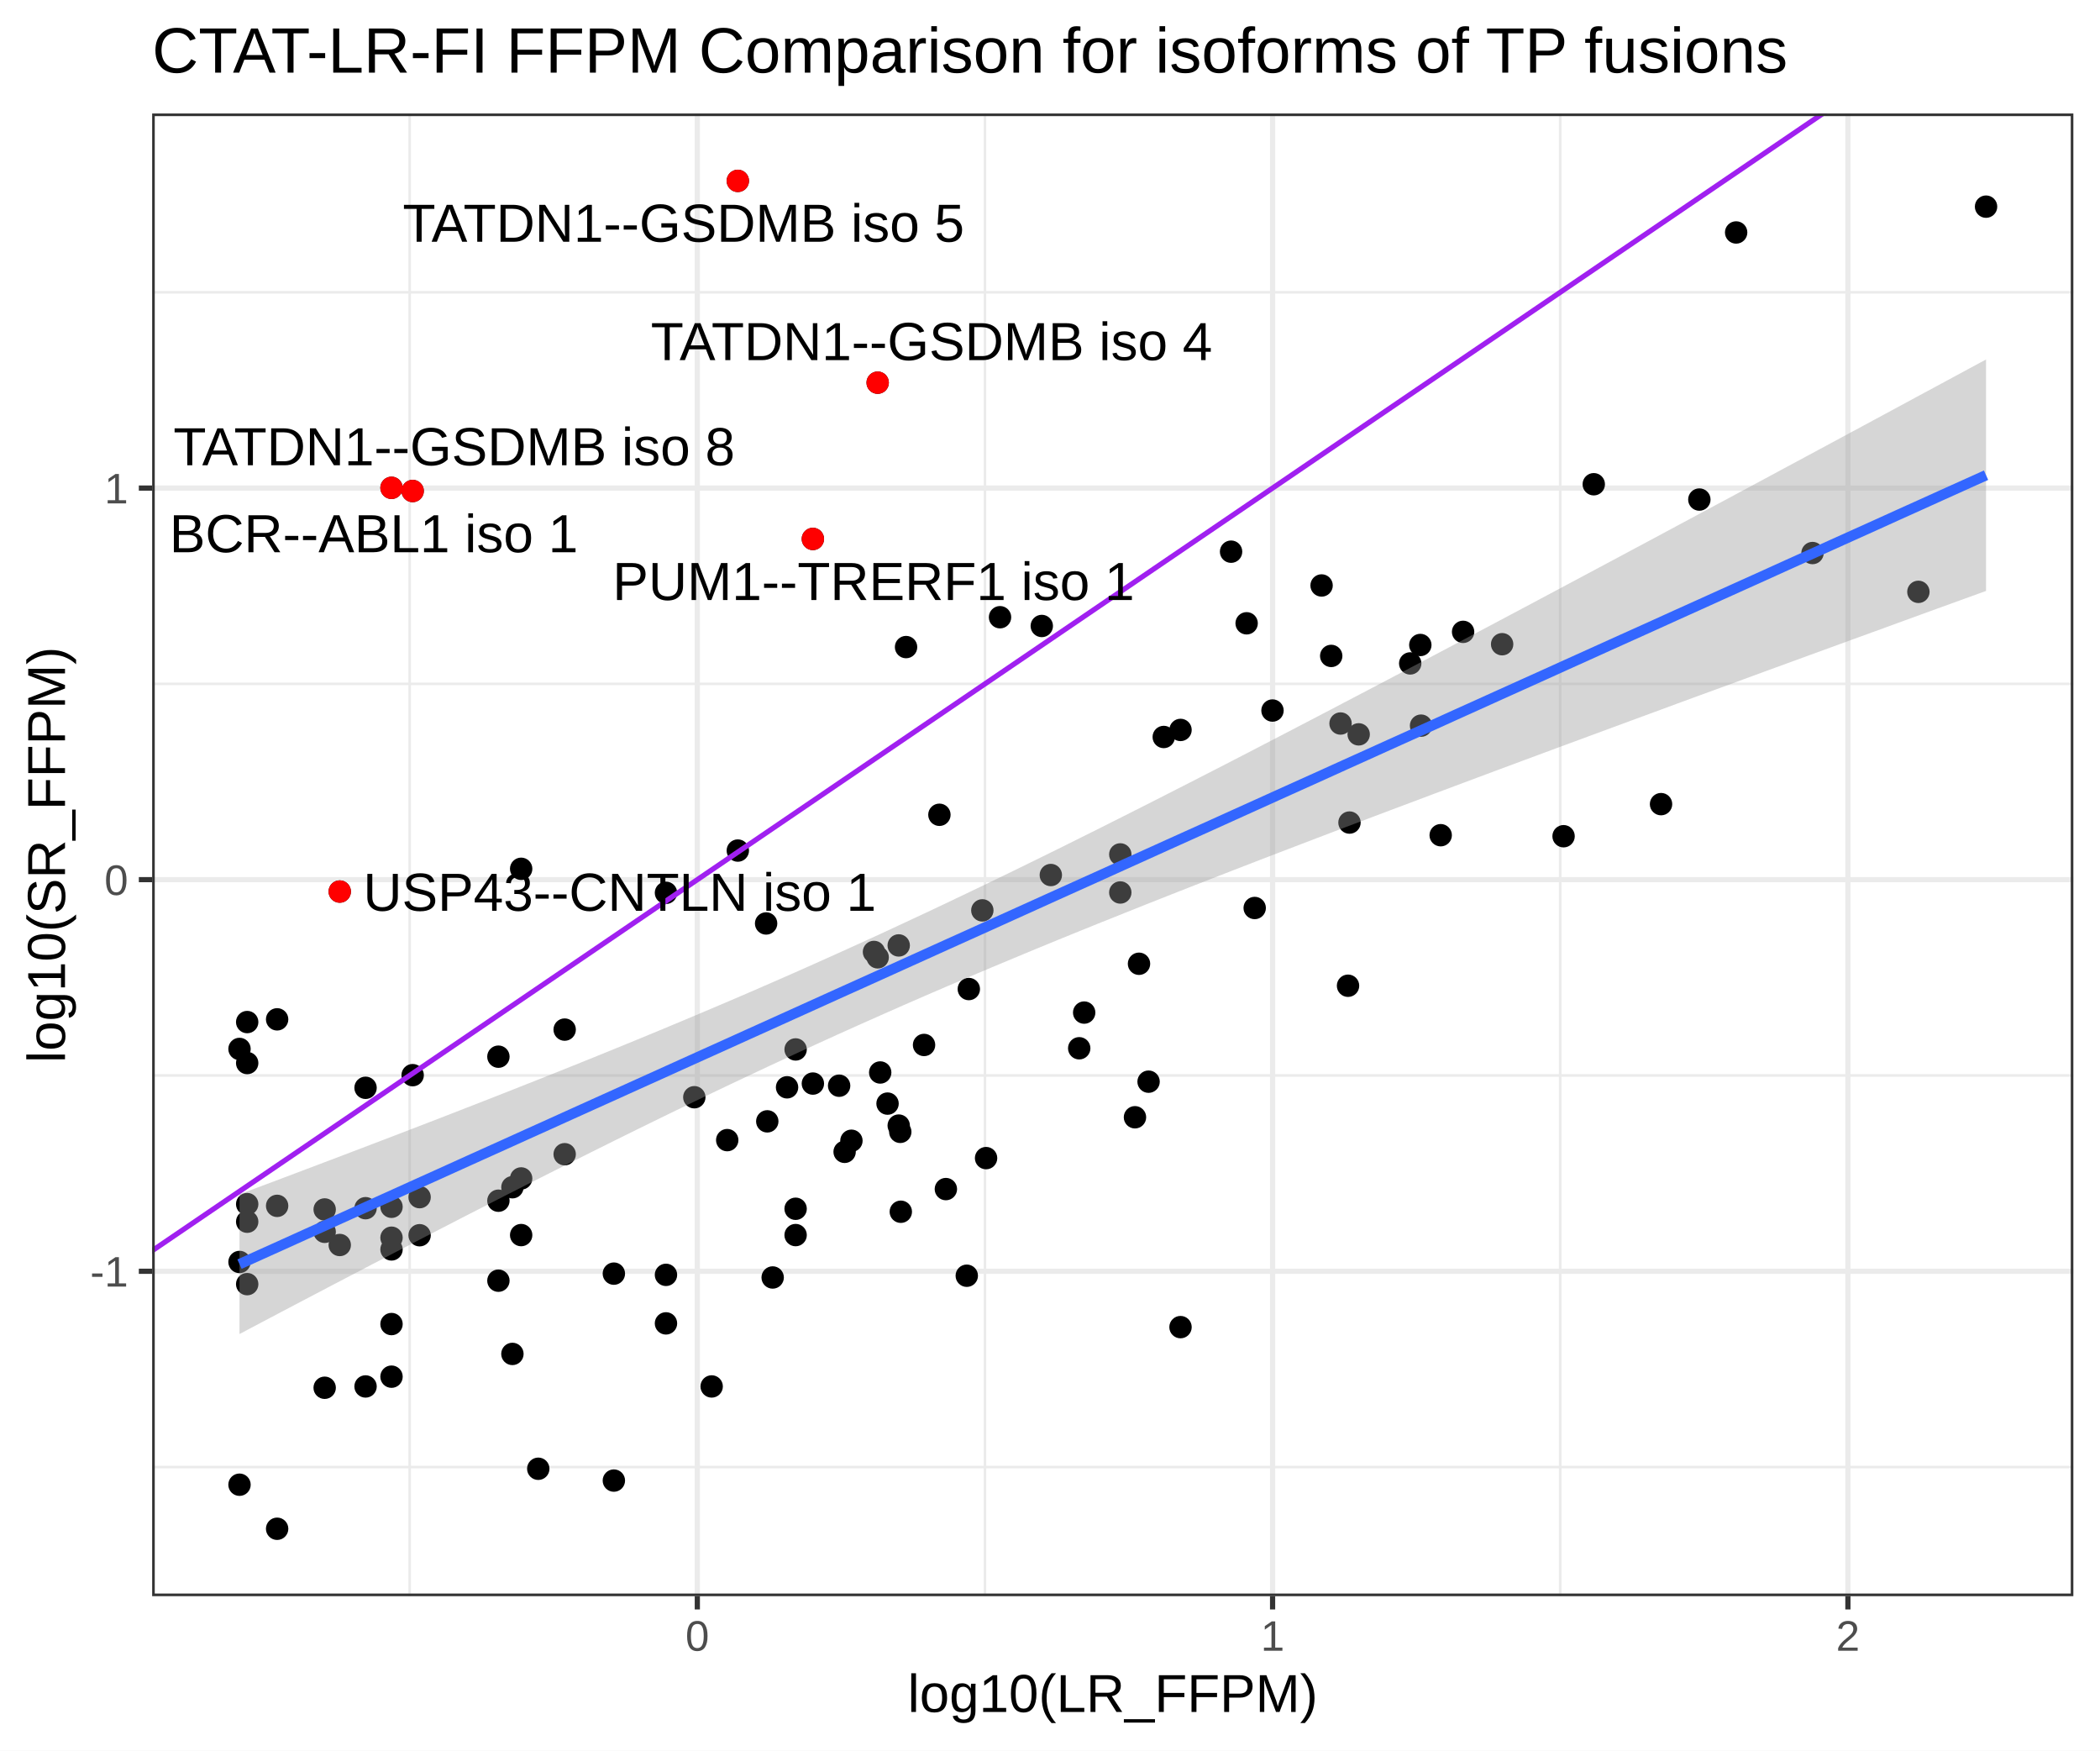
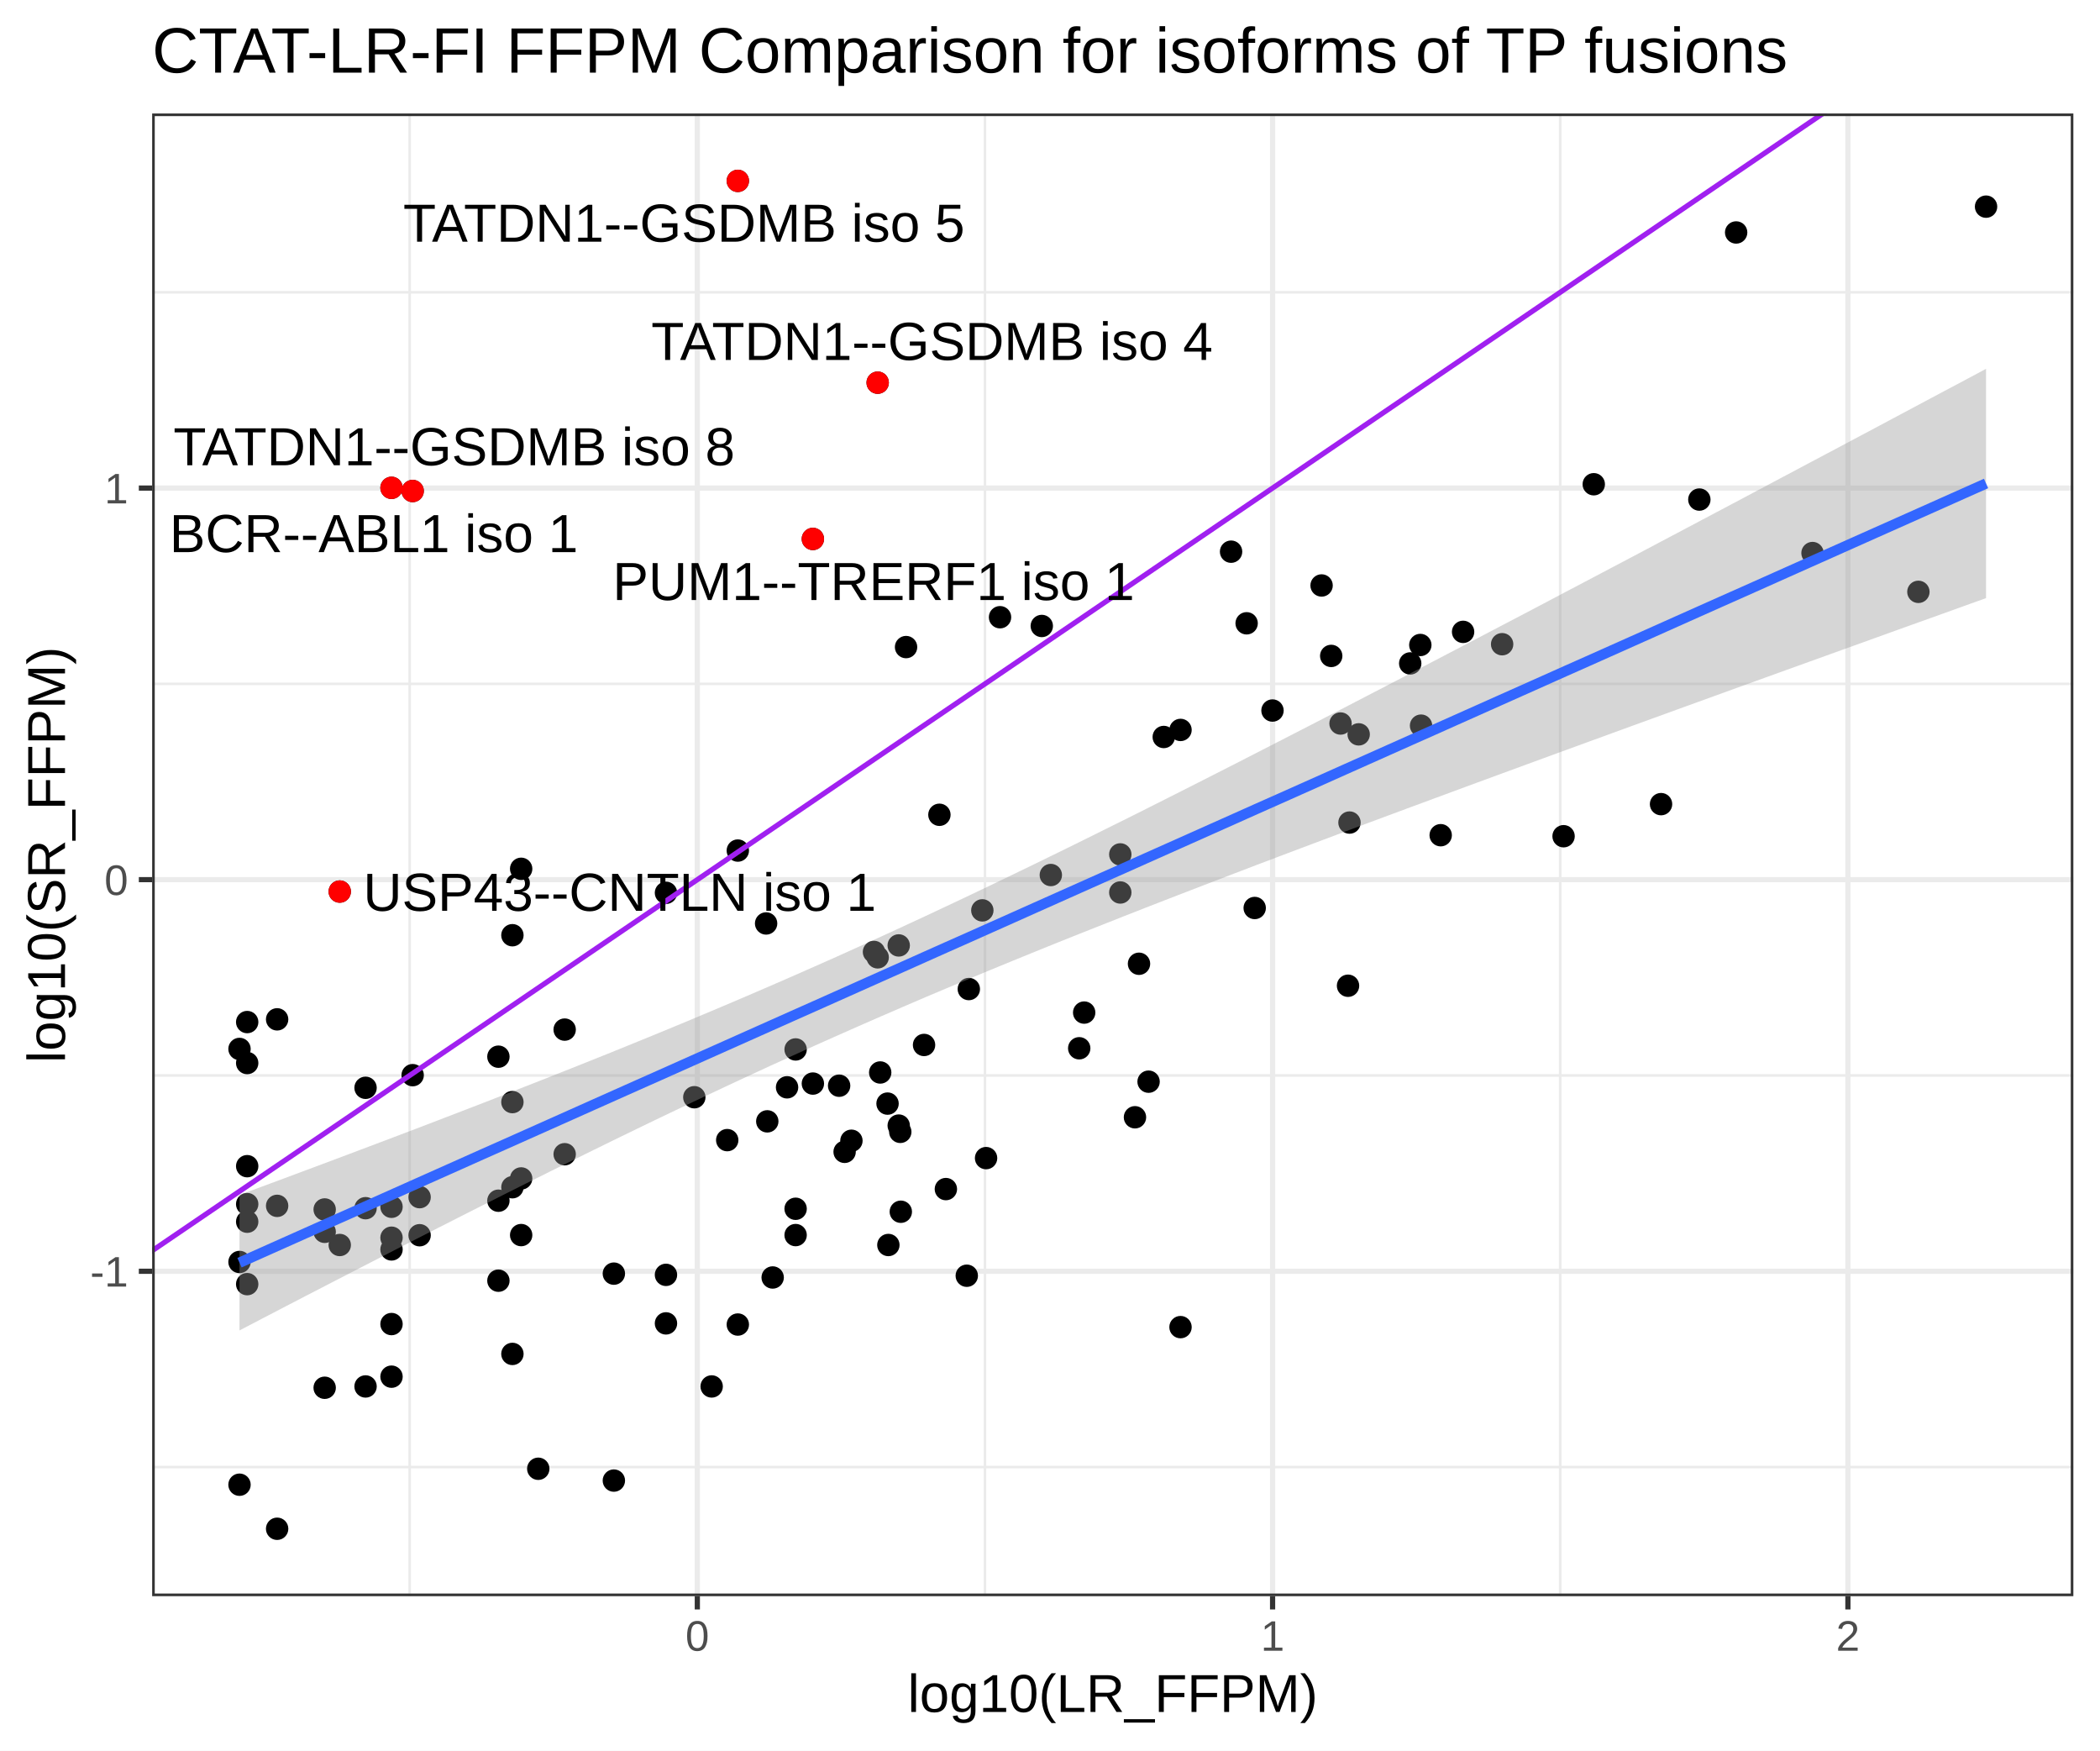
<svg xmlns="http://www.w3.org/2000/svg" class="svglite" width="432.00pt" height="360.00pt" viewBox="0 0 432.00 360.00">
  <defs>
    <style type="text/css">
    .svglite line, .svglite polyline, .svglite polygon, .svglite path, .svglite rect, .svglite circle {
      fill: none;
      stroke: #000000;
      stroke-linecap: round;
      stroke-linejoin: round;
      stroke-miterlimit: 10.00;
    }
    .svglite text {
      white-space: pre;
    }
  </style>
  </defs>
  <rect width="100%" height="100%" style="stroke: none; fill: #FFFFFF;" />
  <defs>
    <clipPath id="cpMC4wMHw0MzIuMDB8MC4wMHwzNjAuMDA=">
      <rect x="0.00" y="0.00" width="432.00" height="360.00" />
    </clipPath>
  </defs>
  <g clip-path="url(#cpMC4wMHw0MzIuMDB8MC4wMHwzNjAuMDA=)">
    <rect x="0" y="0.00" width="432.00" height="360.00" style="stroke-width: 1.07; stroke: #FFFFFF; fill: #FFFFFF;" />
  </g>
  <defs>
    <clipPath id="cpMzEuMzB8NDI2LjUyfDIzLjM0fDMyOC4yNw==">
      <rect x="31.30" y="23.34" width="395.22" height="304.93" />
    </clipPath>
  </defs>
  <g clip-path="url(#cpMzEuMzB8NDI2LjUyfDIzLjM0fDMyOC4yNw==)">
    <rect x="31.30" y="23.34" width="395.22" height="304.93" style="stroke-width: 1.07; stroke: none; fill: #FFFFFF;" />
    <polyline points="31.30,301.72 426.52,301.72 " style="stroke-width: 0.53; stroke: #EBEBEB; stroke-linecap: butt;" />
    <polyline points="31.30,221.18 426.52,221.18 " style="stroke-width: 0.53; stroke: #EBEBEB; stroke-linecap: butt;" />
    <polyline points="31.30,140.65 426.52,140.65 " style="stroke-width: 0.53; stroke: #EBEBEB; stroke-linecap: butt;" />
    <polyline points="31.30,60.11 426.52,60.11 " style="stroke-width: 0.53; stroke: #EBEBEB; stroke-linecap: butt;" />
    <polyline points="84.28,328.27 84.28,23.34 " style="stroke-width: 0.53; stroke: #EBEBEB; stroke-linecap: butt;" />
    <polyline points="202.62,328.27 202.62,23.34 " style="stroke-width: 0.53; stroke: #EBEBEB; stroke-linecap: butt;" />
    <polyline points="320.96,328.27 320.96,23.34 " style="stroke-width: 0.53; stroke: #EBEBEB; stroke-linecap: butt;" />
    <polyline points="31.30,261.45 426.52,261.45 " style="stroke-width: 1.07; stroke: #EBEBEB; stroke-linecap: butt;" />
    <polyline points="31.30,180.91 426.52,180.91 " style="stroke-width: 1.07; stroke: #EBEBEB; stroke-linecap: butt;" />
    <polyline points="31.30,100.38 426.52,100.38 " style="stroke-width: 1.07; stroke: #EBEBEB; stroke-linecap: butt;" />
    <polyline points="143.45,328.27 143.45,23.34 " style="stroke-width: 1.07; stroke: #EBEBEB; stroke-linecap: butt;" />
    <polyline points="261.79,328.27 261.79,23.34 " style="stroke-width: 1.07; stroke: #EBEBEB; stroke-linecap: butt;" />
    <polyline points="380.14,328.27 380.14,23.34 " style="stroke-width: 1.07; stroke: #EBEBEB; stroke-linecap: butt;" />
+     <circle cx="357.15" cy="47.81" r="1.95" style="stroke-width: 0.71; fill: #000000;" />
+     <circle cx="57.01" cy="209.64" r="1.95" style="stroke-width: 0.71; fill: #000000;" />
+     <circle cx="57.01" cy="248.00" r="1.95" style="stroke-width: 0.71; fill: #000000;" />
+     <circle cx="57.01" cy="314.41" r="1.95" style="stroke-width: 0.71; fill: #000000;" />
+     <circle cx="349.58" cy="102.74" r="1.95" style="stroke-width: 0.71; fill: #000000;" />
+     <circle cx="184.88" cy="231.49" r="1.95" style="stroke-width: 0.71; fill: #000000;" />
+     <circle cx="184.88" cy="194.44" r="1.95" style="stroke-width: 0.71; fill: #000000;" />
+     <circle cx="181.07" cy="220.57" r="1.95" style="stroke-width: 0.71; fill: #000000;" />
+     <circle cx="49.27" cy="305.35" r="1.95" style="stroke-width: 0.71; fill: #000000;" />
+     <circle cx="242.85" cy="272.94" r="1.95" style="stroke-width: 0.71; fill: #000000;" />
+     <circle cx="163.67" cy="248.60" r="1.95" style="stroke-width: 0.71; fill: #000000;" />
+     <circle cx="300.98" cy="129.95" r="1.95" style="stroke-width: 0.71; fill: #000000;" />
+     <circle cx="275.77" cy="148.80" r="1.95" style="stroke-width: 0.71; fill: #000000;" />
+     <circle cx="161.91" cy="223.62" r="1.95" style="stroke-width: 0.71; fill: #000000;" />
+     <circle cx="239.40" cy="151.57" r="1.95" style="stroke-width: 0.71; fill: #000000;" />
+     <circle cx="279.50" cy="151.03" r="1.95" style="stroke-width: 0.71; fill: #000000;" />
+     <circle cx="296.37" cy="171.77" r="1.95" style="stroke-width: 0.71; fill: #000000;" />
+     <circle cx="116.16" cy="237.38" r="1.95" style="stroke-width: 0.71; fill: #000000;" />
+     <circle cx="80.54" cy="256.96" r="1.95" style="stroke-width: 0.71; fill: #000000;" />
+     <circle cx="214.31" cy="128.74" r="1.95" style="stroke-width: 0.71; fill: #000000;" />
+     <circle cx="102.53" cy="217.32" r="1.95" style="stroke-width: 0.71; fill: #000000;" />
+     <circle cx="80.54" cy="248.19" r="1.95" style="stroke-width: 0.71; fill: #000000;" />
+     <circle cx="49.27" cy="259.54" r="1.95" style="stroke-width: 0.71; fill: #000000;" />
+     <circle cx="222.01" cy="215.59" r="1.95" style="stroke-width: 0.71; fill: #000000;" />
+     <circle cx="151.78" cy="174.93" r="1.95" style="stroke-width: 0.71; fill: #000000;" />
+     <circle cx="190.09" cy="214.91" r="1.95" style="stroke-width: 0.71; fill: #000000;" />
+     <circle cx="202.85" cy="238.18" r="1.95" style="stroke-width: 0.71; fill: #000000;" />
+     <circle cx="182.58" cy="226.97" r="1.95" style="stroke-width: 0.71; fill: #000000;" />
+     <circle cx="50.85" cy="251.26" r="1.95" style="stroke-width: 0.71; fill: #000000;" />
+     <circle cx="84.89" cy="221.12" r="1.95" style="stroke-width: 0.71; fill: #000000;" />
+     <circle cx="86.32" cy="246.21" r="1.95" style="stroke-width: 0.71; fill: #000000;" />
+     <circle cx="50.85" cy="239.84" r="1.95" style="stroke-width: 0.71; fill: #000000;" />
+     <circle cx="256.45" cy="128.19" r="1.95" style="stroke-width: 0.71; fill: #000000;" />
+     <circle cx="271.87" cy="120.41" r="1.95" style="stroke-width: 0.71; fill: #000000;" />
+     <circle cx="179.79" cy="195.78" r="1.95" style="stroke-width: 0.71; fill: #000000;" />
+     <circle cx="102.53" cy="263.39" r="1.95" style="stroke-width: 0.71; fill: #000000;" />
+     <circle cx="66.79" cy="248.74" r="1.95" style="stroke-width: 0.71; fill: #000000;" />
+     <circle cx="69.89" cy="183.36" r="1.95" style="stroke-width: 0.71; fill: #000000;" />
+     <circle cx="372.86" cy="113.74" r="1.95" style="stroke-width: 0.71; fill: #000000;" />
+     <circle cx="175.15" cy="234.61" r="1.95" style="stroke-width: 0.71; fill: #000000;" />
+     <circle cx="167.22" cy="222.85" r="1.95" style="stroke-width: 0.71; fill: #000000;" />
+     <circle cx="290.10" cy="136.44" r="1.95" style="stroke-width: 0.71; fill: #000000;" />
+     <circle cx="172.62" cy="223.29" r="1.95" style="stroke-width: 0.71; fill: #000000;" />
+     <circle cx="157.60" cy="189.92" r="1.95" style="stroke-width: 0.71; fill: #000000;" />
    <circle cx="223.03" cy="208.25" r="1.95" style="stroke-width: 0.71; fill: #000000;" />
    <circle cx="80.54" cy="283.13" r="1.95" style="stroke-width: 0.71; fill: #000000;" />
-     <circle cx="242.85" cy="272.94" r="1.95" style="stroke-width: 0.71; fill: #000000;" />
-     <circle cx="163.67" cy="248.60" r="1.95" style="stroke-width: 0.71; fill: #000000;" />
-     <circle cx="239.40" cy="151.57" r="1.95" style="stroke-width: 0.71; fill: #000000;" />
-     <circle cx="309.01" cy="132.49" r="1.95" style="stroke-width: 0.71; fill: #000000;" />
-     <circle cx="105.41" cy="278.45" r="1.95" style="stroke-width: 0.71; fill: #000000;" />
-     <circle cx="49.27" cy="259.54" r="1.95" style="stroke-width: 0.71; fill: #000000;" />
-     <circle cx="202.85" cy="238.18" r="1.95" style="stroke-width: 0.71; fill: #000000;" />
-     <circle cx="116.16" cy="237.38" r="1.95" style="stroke-width: 0.71; fill: #000000;" />
-     <circle cx="80.54" cy="256.96" r="1.95" style="stroke-width: 0.71; fill: #000000;" />
+     <circle cx="233.48" cy="229.78" r="1.95" style="stroke-width: 0.71; fill: #000000;" />
    <circle cx="66.79" cy="253.34" r="1.95" style="stroke-width: 0.71; fill: #000000;" />
-     <circle cx="126.28" cy="304.50" r="1.95" style="stroke-width: 0.71; fill: #000000;" />
-     <circle cx="86.32" cy="246.21" r="1.95" style="stroke-width: 0.71; fill: #000000;" />
-     <circle cx="296.37" cy="171.77" r="1.95" style="stroke-width: 0.71; fill: #000000;" />
-     <circle cx="151.78" cy="174.93" r="1.95" style="stroke-width: 0.71; fill: #000000;" />
-     <circle cx="84.89" cy="100.98" r="1.95" style="stroke-width: 0.71; fill: #000000;" />
-     <circle cx="157.60" cy="189.92" r="1.95" style="stroke-width: 0.71; fill: #000000;" />
+     <circle cx="205.72" cy="126.94" r="1.95" style="stroke-width: 0.71; fill: #000000;" />
+     <circle cx="408.56" cy="42.50" r="1.95" style="stroke-width: 0.71; fill: #000000;" />
+     <circle cx="253.25" cy="113.46" r="1.95" style="stroke-width: 0.71; fill: #000000;" />
    <circle cx="327.86" cy="99.59" r="1.95" style="stroke-width: 0.71; fill: #000000;" />
    <circle cx="261.77" cy="146.13" r="1.95" style="stroke-width: 0.71; fill: #000000;" />
    <circle cx="216.17" cy="179.96" r="1.95" style="stroke-width: 0.71; fill: #000000;" />
    <circle cx="180.55" cy="78.70" r="1.95" style="stroke-width: 0.71; fill: #000000;" />
    <circle cx="151.78" cy="37.20" r="1.95" style="stroke-width: 0.71; fill: #000000;" />
    <circle cx="137.00" cy="262.19" r="1.95" style="stroke-width: 0.71; fill: #000000;" />
    <circle cx="137.00" cy="272.17" r="1.95" style="stroke-width: 0.71; fill: #000000;" />
    <circle cx="80.54" cy="100.33" r="1.95" style="stroke-width: 0.71; fill: #000000;" />
    <circle cx="80.54" cy="272.31" r="1.95" style="stroke-width: 0.71; fill: #000000;" />
-     <circle cx="184.88" cy="194.44" r="1.95" style="stroke-width: 0.71; fill: #000000;" />
-     <circle cx="181.07" cy="220.57" r="1.95" style="stroke-width: 0.71; fill: #000000;" />
-     <circle cx="49.27" cy="305.35" r="1.95" style="stroke-width: 0.71; fill: #000000;" />
-     <circle cx="182.58" cy="226.97" r="1.95" style="stroke-width: 0.71; fill: #000000;" />
-     <circle cx="50.85" cy="251.26" r="1.95" style="stroke-width: 0.71; fill: #000000;" />
-     <circle cx="69.89" cy="183.36" r="1.95" style="stroke-width: 0.71; fill: #000000;" />
-     <circle cx="190.09" cy="214.91" r="1.95" style="stroke-width: 0.71; fill: #000000;" />
-     <circle cx="253.25" cy="113.46" r="1.95" style="stroke-width: 0.71; fill: #000000;" />
-     <circle cx="275.77" cy="148.80" r="1.95" style="stroke-width: 0.71; fill: #000000;" />
-     <circle cx="161.91" cy="223.62" r="1.95" style="stroke-width: 0.71; fill: #000000;" />
+     <circle cx="230.46" cy="183.55" r="1.95" style="stroke-width: 0.71; fill: #000000;" />
+     <circle cx="182.75" cy="256.05" r="1.95" style="stroke-width: 0.71; fill: #000000;" />
+     <circle cx="126.28" cy="304.50" r="1.95" style="stroke-width: 0.71; fill: #000000;" />
+     <circle cx="86.32" cy="254.04" r="1.95" style="stroke-width: 0.71; fill: #000000;" />
+     <circle cx="292.18" cy="132.65" r="1.95" style="stroke-width: 0.71; fill: #000000;" />
+     <circle cx="185.31" cy="249.21" r="1.95" style="stroke-width: 0.71; fill: #000000;" />
+     <circle cx="126.28" cy="261.94" r="1.95" style="stroke-width: 0.71; fill: #000000;" />
+     <circle cx="105.41" cy="244.17" r="1.95" style="stroke-width: 0.71; fill: #000000;" />
+     <circle cx="292.33" cy="149.24" r="1.95" style="stroke-width: 0.71; fill: #000000;" />
+     <circle cx="163.67" cy="254.01" r="1.95" style="stroke-width: 0.71; fill: #000000;" />
    <circle cx="50.85" cy="210.20" r="1.95" style="stroke-width: 0.71; fill: #000000;" />
-     <circle cx="279.50" cy="151.03" r="1.95" style="stroke-width: 0.71; fill: #000000;" />
-     <circle cx="222.01" cy="215.59" r="1.95" style="stroke-width: 0.71; fill: #000000;" />
+     <circle cx="142.83" cy="225.66" r="1.95" style="stroke-width: 0.71; fill: #000000;" />
+     <circle cx="50.85" cy="247.64" r="1.95" style="stroke-width: 0.71; fill: #000000;" />
+     <circle cx="163.67" cy="215.83" r="1.95" style="stroke-width: 0.71; fill: #000000;" />
+     <circle cx="107.21" cy="254.01" r="1.95" style="stroke-width: 0.71; fill: #000000;" />
+     <circle cx="84.89" cy="100.98" r="1.95" style="stroke-width: 0.71; fill: #000000;" />
+     <circle cx="309.01" cy="132.49" r="1.95" style="stroke-width: 0.71; fill: #000000;" />
+     <circle cx="105.41" cy="278.45" r="1.95" style="stroke-width: 0.71; fill: #000000;" />
+     <circle cx="102.53" cy="246.94" r="1.95" style="stroke-width: 0.71; fill: #000000;" />
+     <circle cx="66.79" cy="285.41" r="1.95" style="stroke-width: 0.71; fill: #000000;" />
+     <circle cx="167.22" cy="110.84" r="1.95" style="stroke-width: 0.71; fill: #000000;" />
+     <circle cx="157.84" cy="230.62" r="1.95" style="stroke-width: 0.71; fill: #000000;" />
+     <circle cx="75.20" cy="223.72" r="1.95" style="stroke-width: 0.71; fill: #000000;" />
+     <circle cx="75.20" cy="248.48" r="1.95" style="stroke-width: 0.71; fill: #000000;" />
    <circle cx="193.25" cy="167.57" r="1.95" style="stroke-width: 0.71; fill: #000000;" />
    <circle cx="107.21" cy="242.36" r="1.95" style="stroke-width: 0.71; fill: #000000;" />
-     <circle cx="126.28" cy="261.94" r="1.95" style="stroke-width: 0.71; fill: #000000;" />
-     <circle cx="105.41" cy="244.17" r="1.95" style="stroke-width: 0.71; fill: #000000;" />
-     <circle cx="163.67" cy="215.83" r="1.95" style="stroke-width: 0.71; fill: #000000;" />
-     <circle cx="107.21" cy="254.01" r="1.95" style="stroke-width: 0.71; fill: #000000;" />
    <circle cx="242.85" cy="150.12" r="1.95" style="stroke-width: 0.71; fill: #000000;" />
-     <circle cx="142.83" cy="225.66" r="1.95" style="stroke-width: 0.71; fill: #000000;" />
-     <circle cx="50.85" cy="247.64" r="1.95" style="stroke-width: 0.71; fill: #000000;" />
    <circle cx="199.30" cy="203.41" r="1.95" style="stroke-width: 0.71; fill: #000000;" />
    <circle cx="186.39" cy="133.08" r="1.95" style="stroke-width: 0.71; fill: #000000;" />
    <circle cx="50.85" cy="218.63" r="1.95" style="stroke-width: 0.71; fill: #000000;" />
    <circle cx="50.85" cy="264.10" r="1.95" style="stroke-width: 0.71; fill: #000000;" />
-     <circle cx="205.72" cy="126.94" r="1.95" style="stroke-width: 0.71; fill: #000000;" />
-     <circle cx="300.98" cy="129.95" r="1.95" style="stroke-width: 0.71; fill: #000000;" />
-     <circle cx="292.33" cy="149.24" r="1.95" style="stroke-width: 0.71; fill: #000000;" />
-     <circle cx="163.67" cy="254.01" r="1.95" style="stroke-width: 0.71; fill: #000000;" />
-     <circle cx="167.22" cy="110.84" r="1.95" style="stroke-width: 0.71; fill: #000000;" />
-     <circle cx="86.32" cy="254.04" r="1.95" style="stroke-width: 0.71; fill: #000000;" />
-     <circle cx="349.58" cy="102.74" r="1.95" style="stroke-width: 0.71; fill: #000000;" />
-     <circle cx="184.88" cy="231.49" r="1.95" style="stroke-width: 0.71; fill: #000000;" />
-     <circle cx="292.18" cy="132.65" r="1.95" style="stroke-width: 0.71; fill: #000000;" />
-     <circle cx="185.31" cy="249.21" r="1.95" style="stroke-width: 0.71; fill: #000000;" />
    <circle cx="234.31" cy="198.21" r="1.95" style="stroke-width: 0.71; fill: #000000;" />
    <circle cx="158.95" cy="262.73" r="1.95" style="stroke-width: 0.71; fill: #000000;" />
-     <circle cx="102.53" cy="246.94" r="1.95" style="stroke-width: 0.71; fill: #000000;" />
-     <circle cx="66.79" cy="285.41" r="1.95" style="stroke-width: 0.71; fill: #000000;" />
-     <circle cx="102.53" cy="217.32" r="1.95" style="stroke-width: 0.71; fill: #000000;" />
-     <circle cx="408.56" cy="42.50" r="1.95" style="stroke-width: 0.71; fill: #000000;" />
-     <circle cx="157.84" cy="230.62" r="1.95" style="stroke-width: 0.71; fill: #000000;" />
-     <circle cx="75.20" cy="223.72" r="1.95" style="stroke-width: 0.71; fill: #000000;" />
-     <circle cx="75.20" cy="248.48" r="1.95" style="stroke-width: 0.71; fill: #000000;" />
-     <circle cx="357.15" cy="47.81" r="1.95" style="stroke-width: 0.71; fill: #000000;" />
-     <circle cx="57.01" cy="209.64" r="1.95" style="stroke-width: 0.71; fill: #000000;" />
-     <circle cx="57.01" cy="248.00" r="1.95" style="stroke-width: 0.71; fill: #000000;" />
-     <circle cx="57.01" cy="314.41" r="1.95" style="stroke-width: 0.71; fill: #000000;" />
-     <circle cx="230.46" cy="183.55" r="1.95" style="stroke-width: 0.71; fill: #000000;" />
-     <circle cx="233.48" cy="229.78" r="1.95" style="stroke-width: 0.71; fill: #000000;" />
-     <circle cx="256.45" cy="128.19" r="1.95" style="stroke-width: 0.71; fill: #000000;" />
-     <circle cx="214.31" cy="128.74" r="1.95" style="stroke-width: 0.71; fill: #000000;" />
-     <circle cx="84.89" cy="221.12" r="1.95" style="stroke-width: 0.71; fill: #000000;" />
-     <circle cx="80.54" cy="248.19" r="1.95" style="stroke-width: 0.71; fill: #000000;" />
-     <circle cx="290.10" cy="136.44" r="1.95" style="stroke-width: 0.71; fill: #000000;" />
-     <circle cx="172.62" cy="223.29" r="1.95" style="stroke-width: 0.71; fill: #000000;" />
-     <circle cx="271.87" cy="120.41" r="1.95" style="stroke-width: 0.71; fill: #000000;" />
-     <circle cx="179.79" cy="195.78" r="1.95" style="stroke-width: 0.71; fill: #000000;" />
-     <circle cx="102.53" cy="263.39" r="1.95" style="stroke-width: 0.71; fill: #000000;" />
-     <circle cx="66.79" cy="248.74" r="1.95" style="stroke-width: 0.71; fill: #000000;" />
-     <circle cx="194.58" cy="244.55" r="1.95" style="stroke-width: 0.71; fill: #000000;" />
-     <circle cx="149.60" cy="234.48" r="1.95" style="stroke-width: 0.71; fill: #000000;" />
-     <circle cx="80.54" cy="254.55" r="1.95" style="stroke-width: 0.71; fill: #000000;" />
-     <circle cx="107.21" cy="178.68" r="1.95" style="stroke-width: 0.71; fill: #000000;" />
+     <circle cx="202.08" cy="187.23" r="1.95" style="stroke-width: 0.71; fill: #000000;" />
+     <circle cx="236.28" cy="222.46" r="1.95" style="stroke-width: 0.71; fill: #000000;" />
+     <circle cx="146.40" cy="285.14" r="1.95" style="stroke-width: 0.71; fill: #000000;" />
+     <circle cx="110.73" cy="302.07" r="1.95" style="stroke-width: 0.71; fill: #000000;" />
+     <circle cx="75.20" cy="285.14" r="1.95" style="stroke-width: 0.71; fill: #000000;" />
+     <circle cx="230.46" cy="175.72" r="1.95" style="stroke-width: 0.71; fill: #000000;" />
+     <circle cx="173.75" cy="236.89" r="1.95" style="stroke-width: 0.71; fill: #000000;" />
    <circle cx="394.64" cy="121.72" r="1.95" style="stroke-width: 0.71; fill: #000000;" />
    <circle cx="341.70" cy="165.38" r="1.95" style="stroke-width: 0.71; fill: #000000;" />
    <circle cx="321.65" cy="171.98" r="1.95" style="stroke-width: 0.71; fill: #000000;" />
    <circle cx="277.31" cy="202.73" r="1.95" style="stroke-width: 0.71; fill: #000000;" />
    <circle cx="198.88" cy="262.37" r="1.95" style="stroke-width: 0.71; fill: #000000;" />
-     <circle cx="236.28" cy="222.46" r="1.95" style="stroke-width: 0.71; fill: #000000;" />
-     <circle cx="146.40" cy="285.14" r="1.95" style="stroke-width: 0.71; fill: #000000;" />
-     <circle cx="110.73" cy="302.07" r="1.95" style="stroke-width: 0.71; fill: #000000;" />
-     <circle cx="75.20" cy="285.14" r="1.95" style="stroke-width: 0.71; fill: #000000;" />
+     <circle cx="107.21" cy="178.68" r="1.95" style="stroke-width: 0.71; fill: #000000;" />
+     <circle cx="194.58" cy="244.55" r="1.95" style="stroke-width: 0.71; fill: #000000;" />
+     <circle cx="149.60" cy="234.48" r="1.95" style="stroke-width: 0.71; fill: #000000;" />
    <circle cx="273.85" cy="134.90" r="1.95" style="stroke-width: 0.71; fill: #000000;" />
    <circle cx="180.55" cy="196.89" r="1.95" style="stroke-width: 0.71; fill: #000000;" />
-     <circle cx="202.08" cy="187.23" r="1.95" style="stroke-width: 0.71; fill: #000000;" />
-     <circle cx="230.46" cy="175.72" r="1.95" style="stroke-width: 0.71; fill: #000000;" />
+     <circle cx="80.54" cy="254.55" r="1.95" style="stroke-width: 0.71; fill: #000000;" />
+     <circle cx="105.41" cy="192.34" r="1.95" style="stroke-width: 0.71; fill: #000000;" />
+     <circle cx="105.41" cy="226.66" r="1.95" style="stroke-width: 0.71; fill: #000000;" />
+     <circle cx="69.89" cy="256.05" r="1.95" style="stroke-width: 0.71; fill: #000000;" />
    <circle cx="137.00" cy="183.62" r="1.95" style="stroke-width: 0.71; fill: #000000;" />
-     <circle cx="69.89" cy="256.05" r="1.95" style="stroke-width: 0.71; fill: #000000;" />
-     <circle cx="372.86" cy="113.74" r="1.95" style="stroke-width: 0.71; fill: #000000;" />
-     <circle cx="175.15" cy="234.61" r="1.95" style="stroke-width: 0.71; fill: #000000;" />
-     <circle cx="167.22" cy="222.85" r="1.95" style="stroke-width: 0.71; fill: #000000;" />
+     <circle cx="151.78" cy="272.41" r="1.95" style="stroke-width: 0.71; fill: #000000;" />
+     <circle cx="185.20" cy="232.78" r="1.95" style="stroke-width: 0.71; fill: #000000;" />
    <circle cx="277.61" cy="169.17" r="1.95" style="stroke-width: 0.71; fill: #000000;" />
    <circle cx="258.11" cy="186.74" r="1.95" style="stroke-width: 0.71; fill: #000000;" />
-     <circle cx="185.20" cy="232.78" r="1.95" style="stroke-width: 0.71; fill: #000000;" />
    <circle cx="116.16" cy="211.75" r="1.95" style="stroke-width: 0.71; fill: #000000;" />
-     <circle cx="173.75" cy="236.89" r="1.95" style="stroke-width: 0.71; fill: #000000;" />
    <circle cx="49.27" cy="215.73" r="1.95" style="stroke-width: 0.71; fill: #000000;" />
-     <polygon points="49.27,245.62 53.81,243.92 58.36,242.21 62.91,240.49 67.46,238.77 72.01,237.04 76.55,235.31 81.10,233.57 85.65,231.82 90.20,230.07 94.75,228.30 99.29,226.53 103.84,224.75 108.39,222.95 112.94,221.15 117.49,219.33 122.03,217.50 126.58,215.65 131.13,213.79 135.68,211.91 140.23,210.01 144.77,208.10 149.32,206.17 153.87,204.22 158.42,202.24 162.97,200.25 167.51,198.23 172.06,196.19 176.61,194.13 181.16,192.05 185.71,189.94 190.25,187.82 194.80,185.67 199.35,183.50 203.90,181.32 208.45,179.11 212.99,176.89 217.54,174.65 222.09,172.39 226.64,170.12 231.19,167.83 235.73,165.54 240.28,163.23 244.83,160.91 249.38,158.58 253.93,156.24 258.47,153.89 263.02,151.53 267.57,149.16 272.12,146.79 276.66,144.41 281.21,142.03 285.76,139.64 290.31,137.24 294.86,134.84 299.40,132.44 303.95,130.03 308.50,127.62 313.05,125.20 317.60,122.78 322.14,120.36 326.69,117.93 331.24,115.50 335.79,113.07 340.34,110.64 344.88,108.20 349.43,105.76 353.98,103.32 358.53,100.88 363.08,98.44 367.62,95.99 372.17,93.55 376.72,91.10 381.27,88.65 385.82,86.20 390.36,83.75 394.91,81.29 399.46,78.84 404.01,76.38 408.56,73.93 408.56,121.53 404.01,123.18 399.46,124.83 394.91,126.48 390.36,128.14 385.82,129.80 381.27,131.45 376.72,133.11 372.17,134.77 367.62,136.43 363.08,138.09 358.53,139.76 353.98,141.43 349.43,143.09 344.88,144.76 340.34,146.44 335.79,148.11 331.24,149.79 326.69,151.47 322.14,153.15 317.60,154.83 313.05,156.52 308.50,158.21 303.95,159.91 299.40,161.61 294.86,163.31 290.31,165.02 285.76,166.73 281.21,168.45 276.66,170.17 272.12,171.90 267.57,173.64 263.02,175.38 258.47,177.13 253.93,178.89 249.38,180.66 244.83,182.43 240.28,184.22 235.73,186.02 231.19,187.83 226.64,189.65 222.09,191.49 217.54,193.34 212.99,195.21 208.45,197.10 203.90,199.00 199.35,200.92 194.80,202.86 190.25,204.82 185.71,206.80 181.16,208.81 176.61,210.83 172.06,212.88 167.51,214.95 162.97,217.04 158.42,219.15 153.87,221.29 149.32,223.44 144.77,225.62 140.23,227.81 135.68,230.02 131.13,232.25 126.58,234.50 122.03,236.76 117.49,239.04 112.94,241.33 108.39,243.63 103.84,245.94 99.29,248.27 94.75,250.60 90.20,252.95 85.65,255.30 81.10,257.66 76.55,260.03 72.01,262.40 67.46,264.78 62.91,267.17 58.36,269.56 53.81,271.96 49.27,274.36 " style="stroke-width: 0.00; stroke: none; stroke-linecap: butt; fill: #999999; fill-opacity: 0.40;" />
-     <polyline points="49.27,245.62 53.81,243.92 58.36,242.21 62.91,240.49 67.46,238.77 72.01,237.04 76.55,235.31 81.10,233.57 85.65,231.82 90.20,230.07 94.75,228.30 99.29,226.53 103.84,224.75 108.39,222.95 112.94,221.15 117.49,219.33 122.03,217.50 126.58,215.65 131.13,213.79 135.68,211.91 140.23,210.01 144.77,208.10 149.32,206.17 153.87,204.22 158.42,202.24 162.97,200.25 167.51,198.23 172.06,196.19 176.61,194.13 181.16,192.05 185.71,189.94 190.25,187.82 194.80,185.67 199.35,183.50 203.90,181.32 208.45,179.11 212.99,176.89 217.54,174.65 222.09,172.39 226.64,170.12 231.19,167.83 235.73,165.54 240.28,163.23 244.83,160.91 249.38,158.58 253.93,156.24 258.47,153.89 263.02,151.53 267.57,149.16 272.12,146.79 276.66,144.41 281.21,142.03 285.76,139.64 290.31,137.24 294.86,134.84 299.40,132.44 303.95,130.03 308.50,127.62 313.05,125.20 317.60,122.78 322.14,120.36 326.69,117.93 331.24,115.50 335.79,113.07 340.34,110.64 344.88,108.20 349.43,105.76 353.98,103.32 358.53,100.88 363.08,98.44 367.62,95.99 372.17,93.55 376.72,91.10 381.27,88.65 385.82,86.20 390.36,83.75 394.91,81.29 399.46,78.84 404.01,76.38 408.56,73.93 " style="stroke-width: 2.13; stroke: none; stroke-linecap: butt;" />
-     <polyline points="408.56,121.53 404.01,123.18 399.46,124.83 394.91,126.48 390.36,128.14 385.82,129.80 381.27,131.45 376.72,133.11 372.17,134.77 367.62,136.43 363.08,138.09 358.53,139.76 353.98,141.43 349.43,143.09 344.88,144.76 340.34,146.44 335.79,148.11 331.24,149.79 326.69,151.47 322.14,153.15 317.60,154.83 313.05,156.52 308.50,158.21 303.95,159.91 299.40,161.61 294.86,163.31 290.31,165.02 285.76,166.73 281.21,168.45 276.66,170.17 272.12,171.90 267.57,173.64 263.02,175.38 258.47,177.13 253.93,178.89 249.38,180.66 244.83,182.43 240.28,184.22 235.73,186.02 231.19,187.83 226.64,189.65 222.09,191.49 217.54,193.34 212.99,195.21 208.45,197.10 203.90,199.00 199.35,200.92 194.80,202.86 190.25,204.82 185.71,206.80 181.16,208.81 176.61,210.83 172.06,212.88 167.51,214.95 162.97,217.04 158.42,219.15 153.87,221.29 149.32,223.44 144.77,225.62 140.23,227.81 135.68,230.02 131.13,232.25 126.58,234.50 122.03,236.76 117.49,239.04 112.94,241.33 108.39,243.63 103.84,245.94 99.29,248.27 94.75,250.60 90.20,252.95 85.65,255.30 81.10,257.66 76.55,260.03 72.01,262.40 67.46,264.78 62.91,267.17 58.36,269.56 53.81,271.96 49.27,274.36 " style="stroke-width: 2.13; stroke: none; stroke-linecap: butt;" />
-     <polyline points="49.27,259.99 53.81,257.94 58.36,255.89 62.91,253.83 67.46,251.78 72.01,249.72 76.55,247.67 81.10,245.62 85.65,243.56 90.20,241.51 94.75,239.45 99.29,237.40 103.84,235.35 108.39,233.29 112.94,231.24 117.49,229.18 122.03,227.13 126.58,225.08 131.13,223.02 135.68,220.97 140.23,218.91 144.77,216.86 149.32,214.81 153.87,212.75 158.42,210.70 162.97,208.64 167.51,206.59 172.06,204.53 176.61,202.48 181.16,200.43 185.71,198.37 190.25,196.32 194.80,194.26 199.35,192.21 203.90,190.16 208.45,188.10 212.99,186.05 217.54,183.99 222.09,181.94 226.64,179.89 231.19,177.83 235.73,175.78 240.28,173.72 244.83,171.67 249.38,169.62 253.93,167.56 258.47,165.51 263.02,163.45 267.57,161.40 272.12,159.35 276.66,157.29 281.21,155.24 285.76,153.18 290.31,151.13 294.86,149.08 299.40,147.02 303.95,144.97 308.50,142.91 313.05,140.86 317.60,138.81 322.14,136.75 326.69,134.70 331.24,132.64 335.79,130.59 340.34,128.54 344.88,126.48 349.43,124.43 353.98,122.37 358.53,120.32 363.08,118.27 367.62,116.21 372.17,114.16 376.72,112.10 381.27,110.05 385.82,108.00 390.36,105.94 394.91,103.89 399.46,101.83 404.01,99.78 408.56,97.73 " style="stroke-width: 2.13; stroke: #3366FF; stroke-linecap: butt;" />
+     <polygon points="49.27,245.76 53.81,244.07 58.36,242.38 62.91,240.68 67.46,238.98 72.01,237.27 76.55,235.56 81.10,233.84 85.65,232.11 90.20,230.37 94.75,228.62 99.29,226.87 103.84,225.10 108.39,223.32 112.94,221.53 117.49,219.73 122.03,217.92 126.58,216.09 131.13,214.24 135.68,212.38 140.23,210.50 144.77,208.60 149.32,206.68 153.87,204.74 158.42,202.78 162.97,200.80 167.51,198.80 172.06,196.78 176.61,194.73 181.16,192.66 185.71,190.57 190.25,188.46 194.80,186.33 199.35,184.18 203.90,182.01 208.45,179.82 212.99,177.62 217.54,175.40 222.09,173.16 226.64,170.91 231.19,168.65 235.73,166.38 240.28,164.09 244.83,161.79 249.38,159.48 253.93,157.17 258.47,154.84 263.02,152.51 267.57,150.17 272.12,147.83 276.66,145.48 281.21,143.12 285.76,140.76 290.31,138.39 294.86,136.01 299.40,133.64 303.95,131.26 308.50,128.87 313.05,126.49 317.60,124.10 322.14,121.70 326.69,119.31 331.24,116.91 335.79,114.51 340.34,112.10 344.88,109.70 349.43,107.29 353.98,104.88 358.53,102.47 363.08,100.05 367.62,97.64 372.17,95.22 376.72,92.81 381.27,90.39 385.82,87.97 390.36,85.55 394.91,83.12 399.46,80.70 404.01,78.28 408.56,75.85 408.56,123.01 404.01,124.64 399.46,126.28 394.91,127.91 390.36,129.54 385.82,131.18 381.27,132.82 376.72,134.46 372.17,136.10 367.62,137.74 363.08,139.38 358.53,141.02 353.98,142.67 349.43,144.32 344.88,145.97 340.34,147.62 335.79,149.27 331.24,150.93 326.69,152.59 322.14,154.25 317.60,155.91 313.05,157.58 308.50,159.25 303.95,160.92 299.40,162.60 294.86,164.28 290.31,165.96 285.76,167.65 281.21,169.34 276.66,171.04 272.12,172.75 267.57,174.46 263.02,176.18 258.47,177.90 253.93,179.64 249.38,181.38 244.83,183.13 240.28,184.89 235.73,186.66 231.19,188.44 226.64,190.24 222.09,192.04 217.54,193.86 212.99,195.70 208.45,197.55 203.90,199.42 199.35,201.31 194.80,203.22 190.25,205.14 185.71,207.09 181.16,209.06 176.61,211.05 172.06,213.06 167.51,215.09 162.97,217.15 158.42,219.22 153.87,221.32 149.32,223.44 144.77,225.58 140.23,227.74 135.68,229.91 131.13,232.11 126.58,234.32 122.03,236.55 117.49,238.79 112.94,241.04 108.39,243.31 103.84,245.59 99.29,247.88 94.75,250.18 90.20,252.49 85.65,254.81 81.10,257.14 76.55,259.48 72.01,261.82 67.46,264.17 62.91,266.52 58.36,268.88 53.81,271.25 49.27,273.62 " style="stroke-width: 0.00; stroke: none; stroke-linecap: butt; fill: #999999; fill-opacity: 0.40;" />
+     <polyline points="49.27,245.76 53.81,244.07 58.36,242.38 62.91,240.68 67.46,238.98 72.01,237.27 76.55,235.56 81.10,233.84 85.65,232.11 90.20,230.37 94.75,228.62 99.29,226.87 103.84,225.10 108.39,223.32 112.94,221.53 117.49,219.73 122.03,217.92 126.58,216.09 131.13,214.24 135.68,212.38 140.23,210.50 144.77,208.60 149.32,206.68 153.87,204.74 158.42,202.78 162.97,200.80 167.51,198.80 172.06,196.78 176.61,194.73 181.16,192.66 185.71,190.57 190.25,188.46 194.80,186.33 199.35,184.18 203.90,182.01 208.45,179.82 212.99,177.62 217.54,175.40 222.09,173.16 226.64,170.91 231.19,168.65 235.73,166.38 240.28,164.09 244.83,161.79 249.38,159.48 253.93,157.17 258.47,154.84 263.02,152.51 267.57,150.17 272.12,147.83 276.66,145.48 281.21,143.12 285.76,140.76 290.31,138.39 294.86,136.01 299.40,133.64 303.95,131.26 308.50,128.87 313.05,126.49 317.60,124.10 322.14,121.70 326.69,119.31 331.24,116.91 335.79,114.51 340.34,112.10 344.88,109.70 349.43,107.29 353.98,104.88 358.53,102.47 363.08,100.05 367.62,97.64 372.17,95.22 376.72,92.81 381.27,90.39 385.82,87.97 390.36,85.55 394.91,83.12 399.46,80.70 404.01,78.28 408.56,75.85 " style="stroke-width: 2.13; stroke: none; stroke-linecap: butt;" />
+     <polyline points="408.56,123.01 404.01,124.64 399.46,126.28 394.91,127.91 390.36,129.54 385.82,131.18 381.27,132.82 376.72,134.46 372.17,136.10 367.62,137.74 363.08,139.38 358.53,141.02 353.98,142.67 349.43,144.32 344.88,145.97 340.34,147.62 335.79,149.27 331.24,150.93 326.69,152.59 322.14,154.25 317.60,155.91 313.05,157.58 308.50,159.25 303.95,160.92 299.40,162.60 294.86,164.28 290.31,165.96 285.76,167.65 281.21,169.34 276.66,171.04 272.12,172.75 267.57,174.46 263.02,176.18 258.47,177.90 253.93,179.64 249.38,181.38 244.83,183.13 240.28,184.89 235.73,186.66 231.19,188.44 226.64,190.24 222.09,192.04 217.54,193.86 212.99,195.70 208.45,197.55 203.90,199.42 199.35,201.31 194.80,203.22 190.25,205.14 185.71,207.09 181.16,209.06 176.61,211.05 172.06,213.06 167.51,215.09 162.97,217.15 158.42,219.22 153.87,221.32 149.32,223.44 144.77,225.58 140.23,227.74 135.68,229.91 131.13,232.11 126.58,234.32 122.03,236.55 117.49,238.79 112.94,241.04 108.39,243.31 103.84,245.59 99.29,247.88 94.75,250.18 90.20,252.49 85.65,254.81 81.10,257.14 76.55,259.48 72.01,261.82 67.46,264.17 62.91,266.52 58.36,268.88 53.81,271.25 49.27,273.62 " style="stroke-width: 2.13; stroke: none; stroke-linecap: butt;" />
+     <polyline points="49.27,259.69 53.81,257.66 58.36,255.63 62.91,253.60 67.46,251.57 72.01,249.55 76.55,247.52 81.10,245.49 85.65,243.46 90.20,241.43 94.75,239.40 99.29,237.37 103.84,235.35 108.39,233.32 112.94,231.29 117.49,229.26 122.03,227.23 126.58,225.20 131.13,223.17 135.68,221.15 140.23,219.12 144.77,217.09 149.32,215.06 153.87,213.03 158.42,211.00 162.97,208.97 167.51,206.95 172.06,204.92 176.61,202.89 181.16,200.86 185.71,198.83 190.25,196.80 194.80,194.77 199.35,192.75 203.90,190.72 208.45,188.69 212.99,186.66 217.54,184.63 222.09,182.60 226.64,180.57 231.19,178.55 235.73,176.52 240.28,174.49 244.83,172.46 249.38,170.43 253.93,168.40 258.47,166.37 263.02,164.35 267.57,162.32 272.12,160.29 276.66,158.26 281.21,156.23 285.76,154.20 290.31,152.17 294.86,150.15 299.40,148.12 303.95,146.09 308.50,144.06 313.05,142.03 317.60,140.00 322.14,137.97 326.69,135.95 331.24,133.92 335.79,131.89 340.34,129.86 344.88,127.83 349.43,125.80 353.98,123.77 358.53,121.75 363.08,119.72 367.62,117.69 372.17,115.66 376.72,113.63 381.27,111.60 385.82,109.57 390.36,107.55 394.91,105.52 399.46,103.49 404.01,101.46 408.56,99.43 " style="stroke-width: 2.13; stroke: #3366FF; stroke-linecap: butt;" />
    <line x1="-363.92" y1="526.19" x2="821.74" y2="-280.68" style="stroke-width: 1.07; stroke: #A020F0; stroke-linecap: butt;" />
    <circle cx="151.78" cy="37.20" r="1.95" style="stroke-width: 0.71; stroke: #FF0000; fill: #FF0000;" />
    <circle cx="80.54" cy="100.33" r="1.95" style="stroke-width: 0.71; stroke: #FF0000; fill: #FF0000;" />
    <circle cx="84.89" cy="100.98" r="1.95" style="stroke-width: 0.71; stroke: #FF0000; fill: #FF0000;" />
    <circle cx="180.55" cy="78.70" r="1.95" style="stroke-width: 0.71; stroke: #FF0000; fill: #FF0000;" />
    <circle cx="167.22" cy="110.84" r="1.95" style="stroke-width: 0.71; stroke: #FF0000; fill: #FF0000;" />
    <circle cx="69.89" cy="183.36" r="1.95" style="stroke-width: 0.71; stroke: #FF0000; fill: #FF0000;" />
-     <text x="140.61" y="49.72" text-anchor="middle" style="font-size: 11.04px; font-family: &quot;Arial&quot;;" textLength="117.06px" lengthAdjust="spacingAndGlyphs">TATDN1--GSDMB iso 5</text>
+     <text x="140.70" y="49.71" text-anchor="middle" style="font-size: 11.04px; font-family: &quot;Arial&quot;;" textLength="117.06px" lengthAdjust="spacingAndGlyphs">TATDN1--GSDMB iso 5</text>
    <text x="93.43" y="95.69" text-anchor="middle" style="font-size: 11.04px; font-family: &quot;Arial&quot;;" textLength="117.06px" lengthAdjust="spacingAndGlyphs">TATDN1--GSDMB iso 8</text>
-     <text x="76.89" y="113.57" text-anchor="middle" style="font-size: 11.04px; font-family: &quot;Arial&quot;;" textLength="83.98px" lengthAdjust="spacingAndGlyphs">BCR--ABL1 iso 1</text>
-     <text x="191.64" y="74.06" text-anchor="middle" style="font-size: 11.04px; font-family: &quot;Arial&quot;;" textLength="117.06px" lengthAdjust="spacingAndGlyphs">TATDN1--GSDMB iso 4</text>
-     <text x="179.70" y="123.40" text-anchor="middle" style="font-size: 11.04px; font-family: &quot;Arial&quot;;" textLength="107.25px" lengthAdjust="spacingAndGlyphs">PUM1--TRERF1 iso 1</text>
-     <text x="127.47" y="187.31" text-anchor="middle" style="font-size: 11.04px; font-family: &quot;Arial&quot;;" textLength="105.42px" lengthAdjust="spacingAndGlyphs">USP43--CNTLN iso 1</text>
+     <text x="76.89" y="113.55" text-anchor="middle" style="font-size: 11.04px; font-family: &quot;Arial&quot;;" textLength="83.98px" lengthAdjust="spacingAndGlyphs">BCR--ABL1 iso 1</text>
+     <text x="191.73" y="74.03" text-anchor="middle" style="font-size: 11.04px; font-family: &quot;Arial&quot;;" textLength="117.06px" lengthAdjust="spacingAndGlyphs">TATDN1--GSDMB iso 4</text>
+     <text x="179.71" y="123.41" text-anchor="middle" style="font-size: 11.04px; font-family: &quot;Arial&quot;;" textLength="107.25px" lengthAdjust="spacingAndGlyphs">PUM1--TRERF1 iso 1</text>
+     <text x="127.47" y="187.32" text-anchor="middle" style="font-size: 11.04px; font-family: &quot;Arial&quot;;" textLength="105.42px" lengthAdjust="spacingAndGlyphs">USP43--CNTLN iso 1</text>
    <rect x="31.30" y="23.34" width="395.22" height="304.93" style="stroke-width: 1.07; stroke: #333333;" />
  </g>
  <g clip-path="url(#cpMC4wMHw0MzIuMDB8MC4wMHwzNjAuMDA=)">
    <text x="26.37" y="264.60" text-anchor="end" style="font-size: 8.80px;fill: #4D4D4D; font-family: &quot;Arial&quot;;" textLength="7.83px" lengthAdjust="spacingAndGlyphs">-1</text>
    <text x="26.37" y="184.07" text-anchor="end" style="font-size: 8.80px;fill: #4D4D4D; font-family: &quot;Arial&quot;;" textLength="4.90px" lengthAdjust="spacingAndGlyphs">0</text>
    <text x="26.37" y="103.53" text-anchor="end" style="font-size: 8.80px;fill: #4D4D4D; font-family: &quot;Arial&quot;;" textLength="4.90px" lengthAdjust="spacingAndGlyphs">1</text>
    <polyline points="28.56,261.45 31.30,261.45 " style="stroke-width: 1.07; stroke: #333333; stroke-linecap: butt;" />
    <polyline points="28.56,180.91 31.30,180.91 " style="stroke-width: 1.07; stroke: #333333; stroke-linecap: butt;" />
    <polyline points="28.56,100.38 31.30,100.38 " style="stroke-width: 1.07; stroke: #333333; stroke-linecap: butt;" />
    <polyline points="143.45,331.01 143.45,328.27 " style="stroke-width: 1.07; stroke: #333333; stroke-linecap: butt;" />
    <polyline points="261.79,331.01 261.79,328.27 " style="stroke-width: 1.07; stroke: #333333; stroke-linecap: butt;" />
    <polyline points="380.14,331.01 380.14,328.27 " style="stroke-width: 1.07; stroke: #333333; stroke-linecap: butt;" />
    <text x="143.45" y="339.50" text-anchor="middle" style="font-size: 8.80px;fill: #4D4D4D; font-family: &quot;Arial&quot;;" textLength="4.90px" lengthAdjust="spacingAndGlyphs">0</text>
    <text x="261.79" y="339.50" text-anchor="middle" style="font-size: 8.80px;fill: #4D4D4D; font-family: &quot;Arial&quot;;" textLength="4.90px" lengthAdjust="spacingAndGlyphs">1</text>
    <text x="380.14" y="339.50" text-anchor="middle" style="font-size: 8.80px;fill: #4D4D4D; font-family: &quot;Arial&quot;;" textLength="4.90px" lengthAdjust="spacingAndGlyphs">2</text>
    <text x="228.91" y="352.09" text-anchor="middle" style="font-size: 11.00px; font-family: &quot;Arial&quot;;" textLength="84.37px" lengthAdjust="spacingAndGlyphs">log10(LR_FFPM)</text>
    <text transform="translate(13.37,175.80) rotate(-90)" text-anchor="middle" style="font-size: 11.00px; font-family: &quot;Arial&quot;;" textLength="85.59px" lengthAdjust="spacingAndGlyphs">log10(SR_FFPM)</text>
    <text x="31.30" y="14.94" style="font-size: 13.20px; font-family: &quot;Arial&quot;;" textLength="339.36px" lengthAdjust="spacingAndGlyphs">CTAT-LR-FI FFPM Comparison for isoforms of TP fusions</text>
  </g>
</svg>
